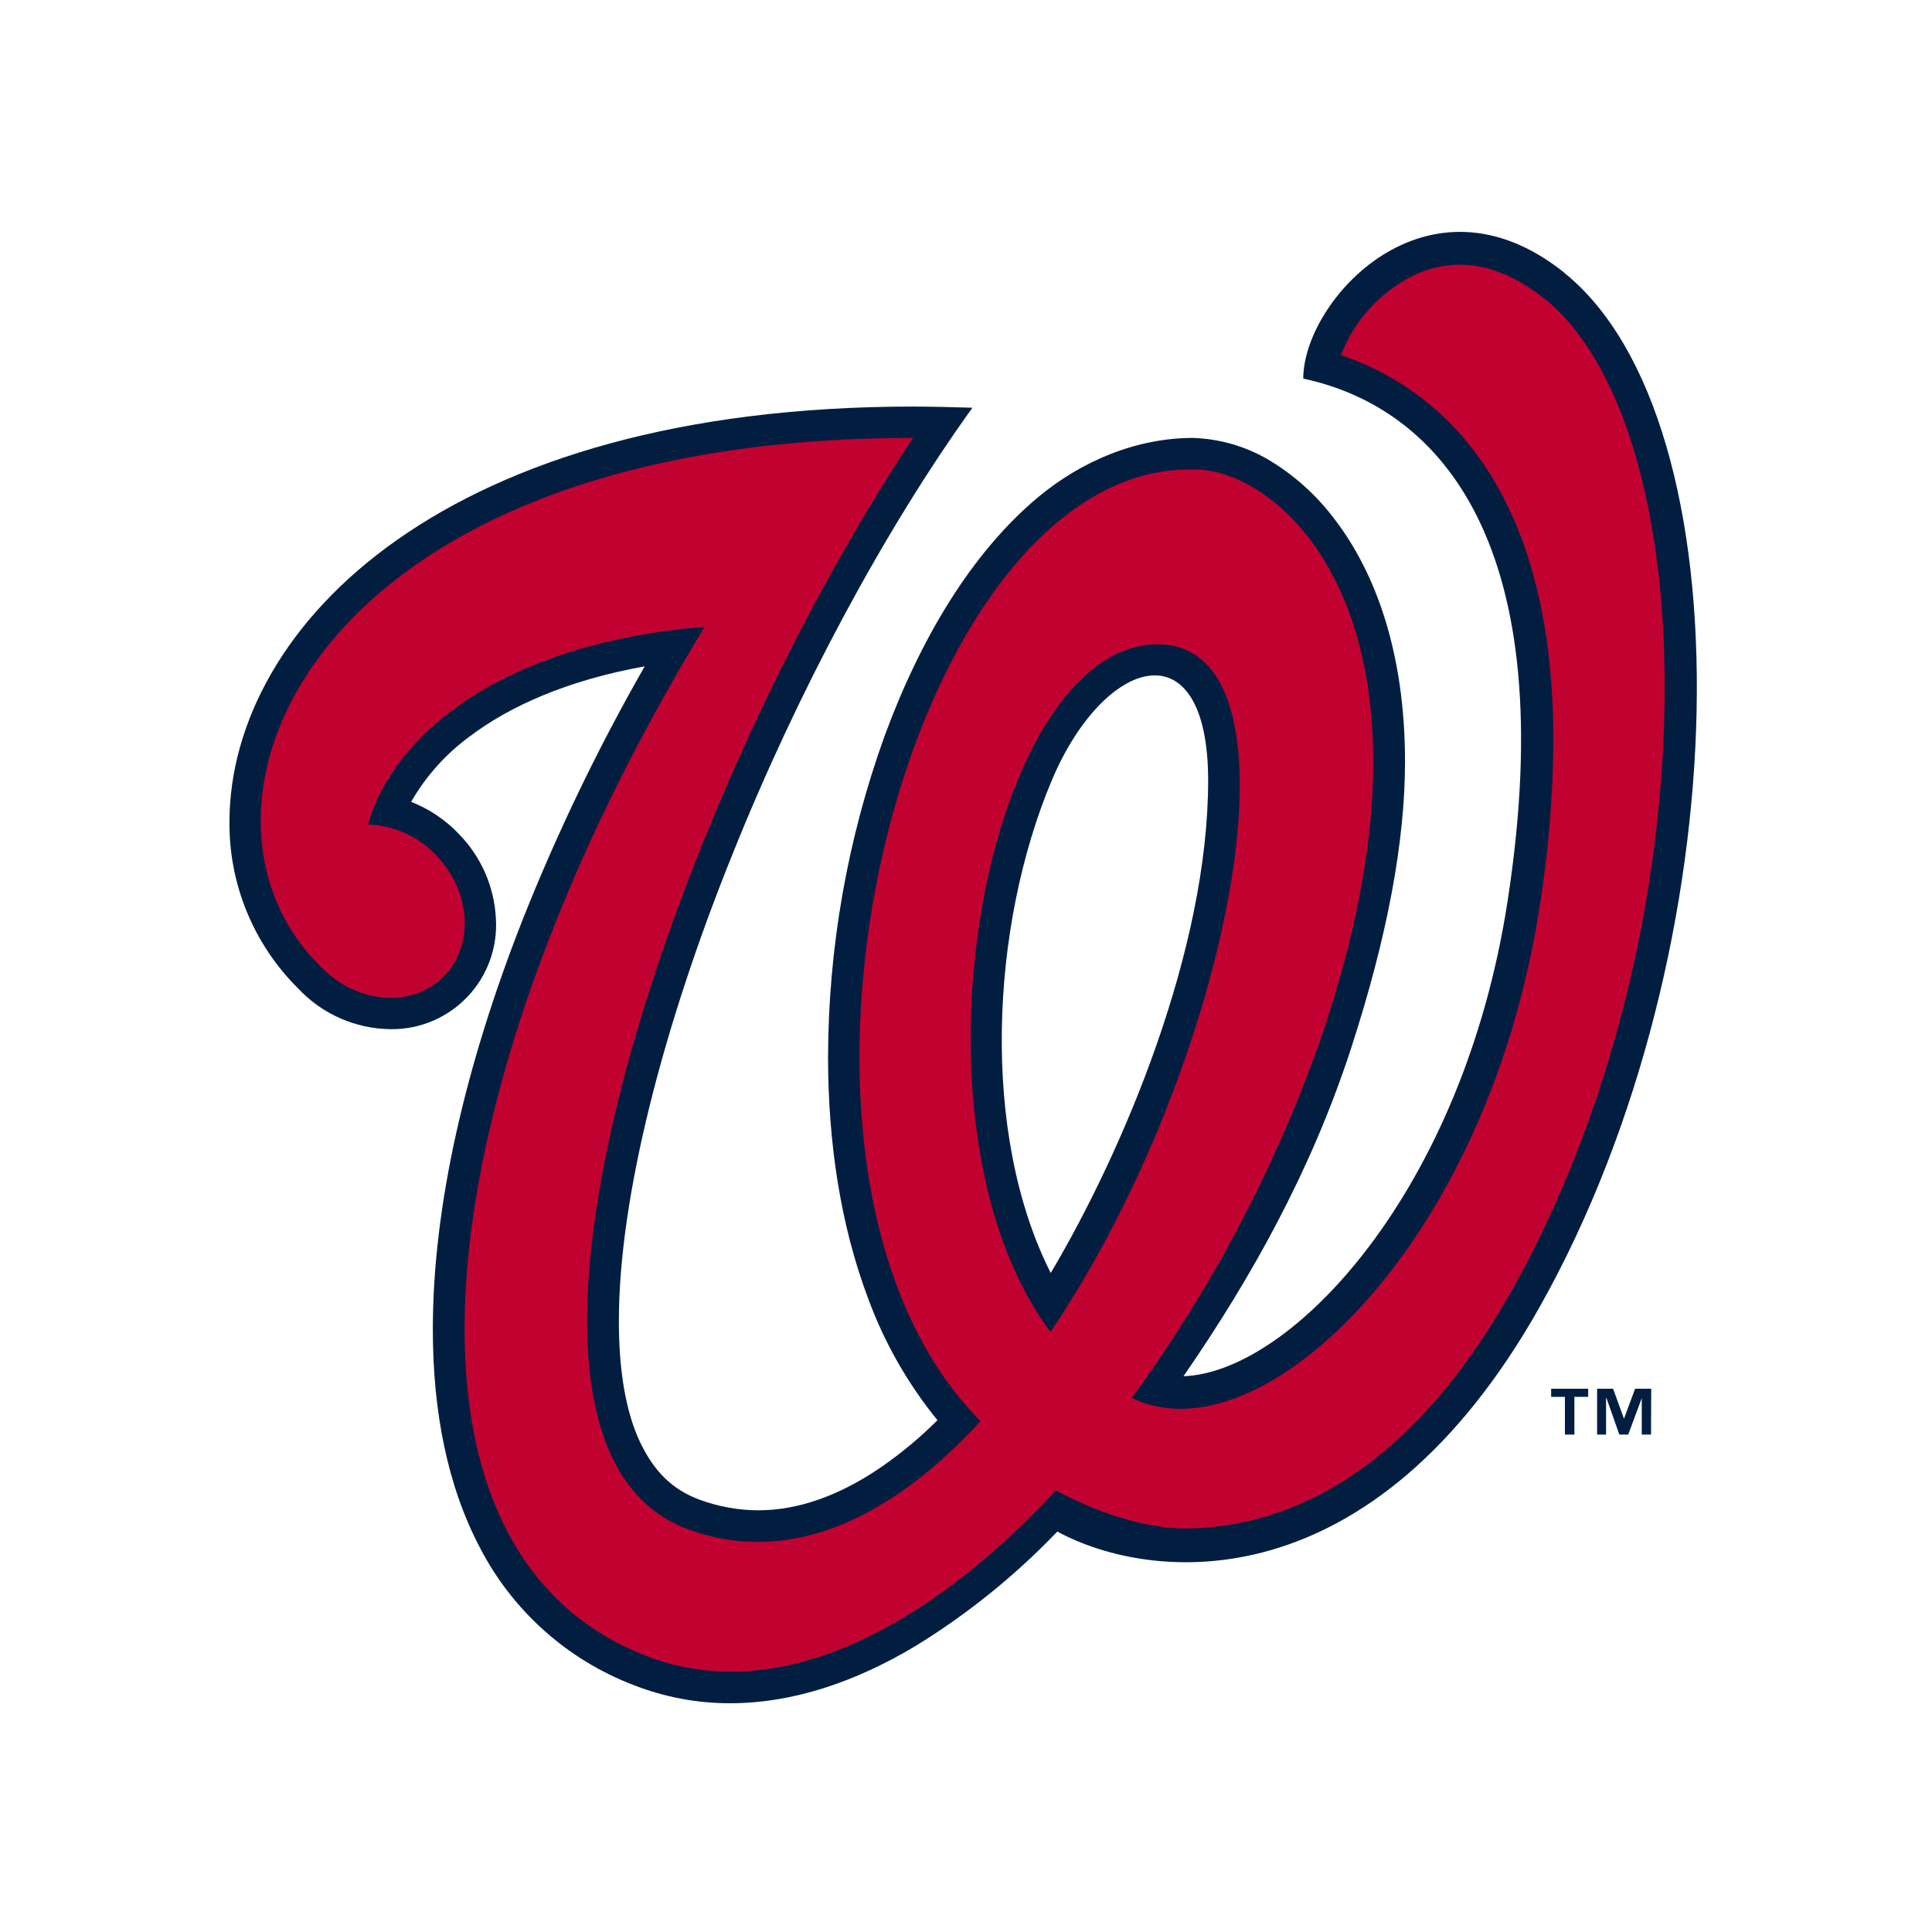
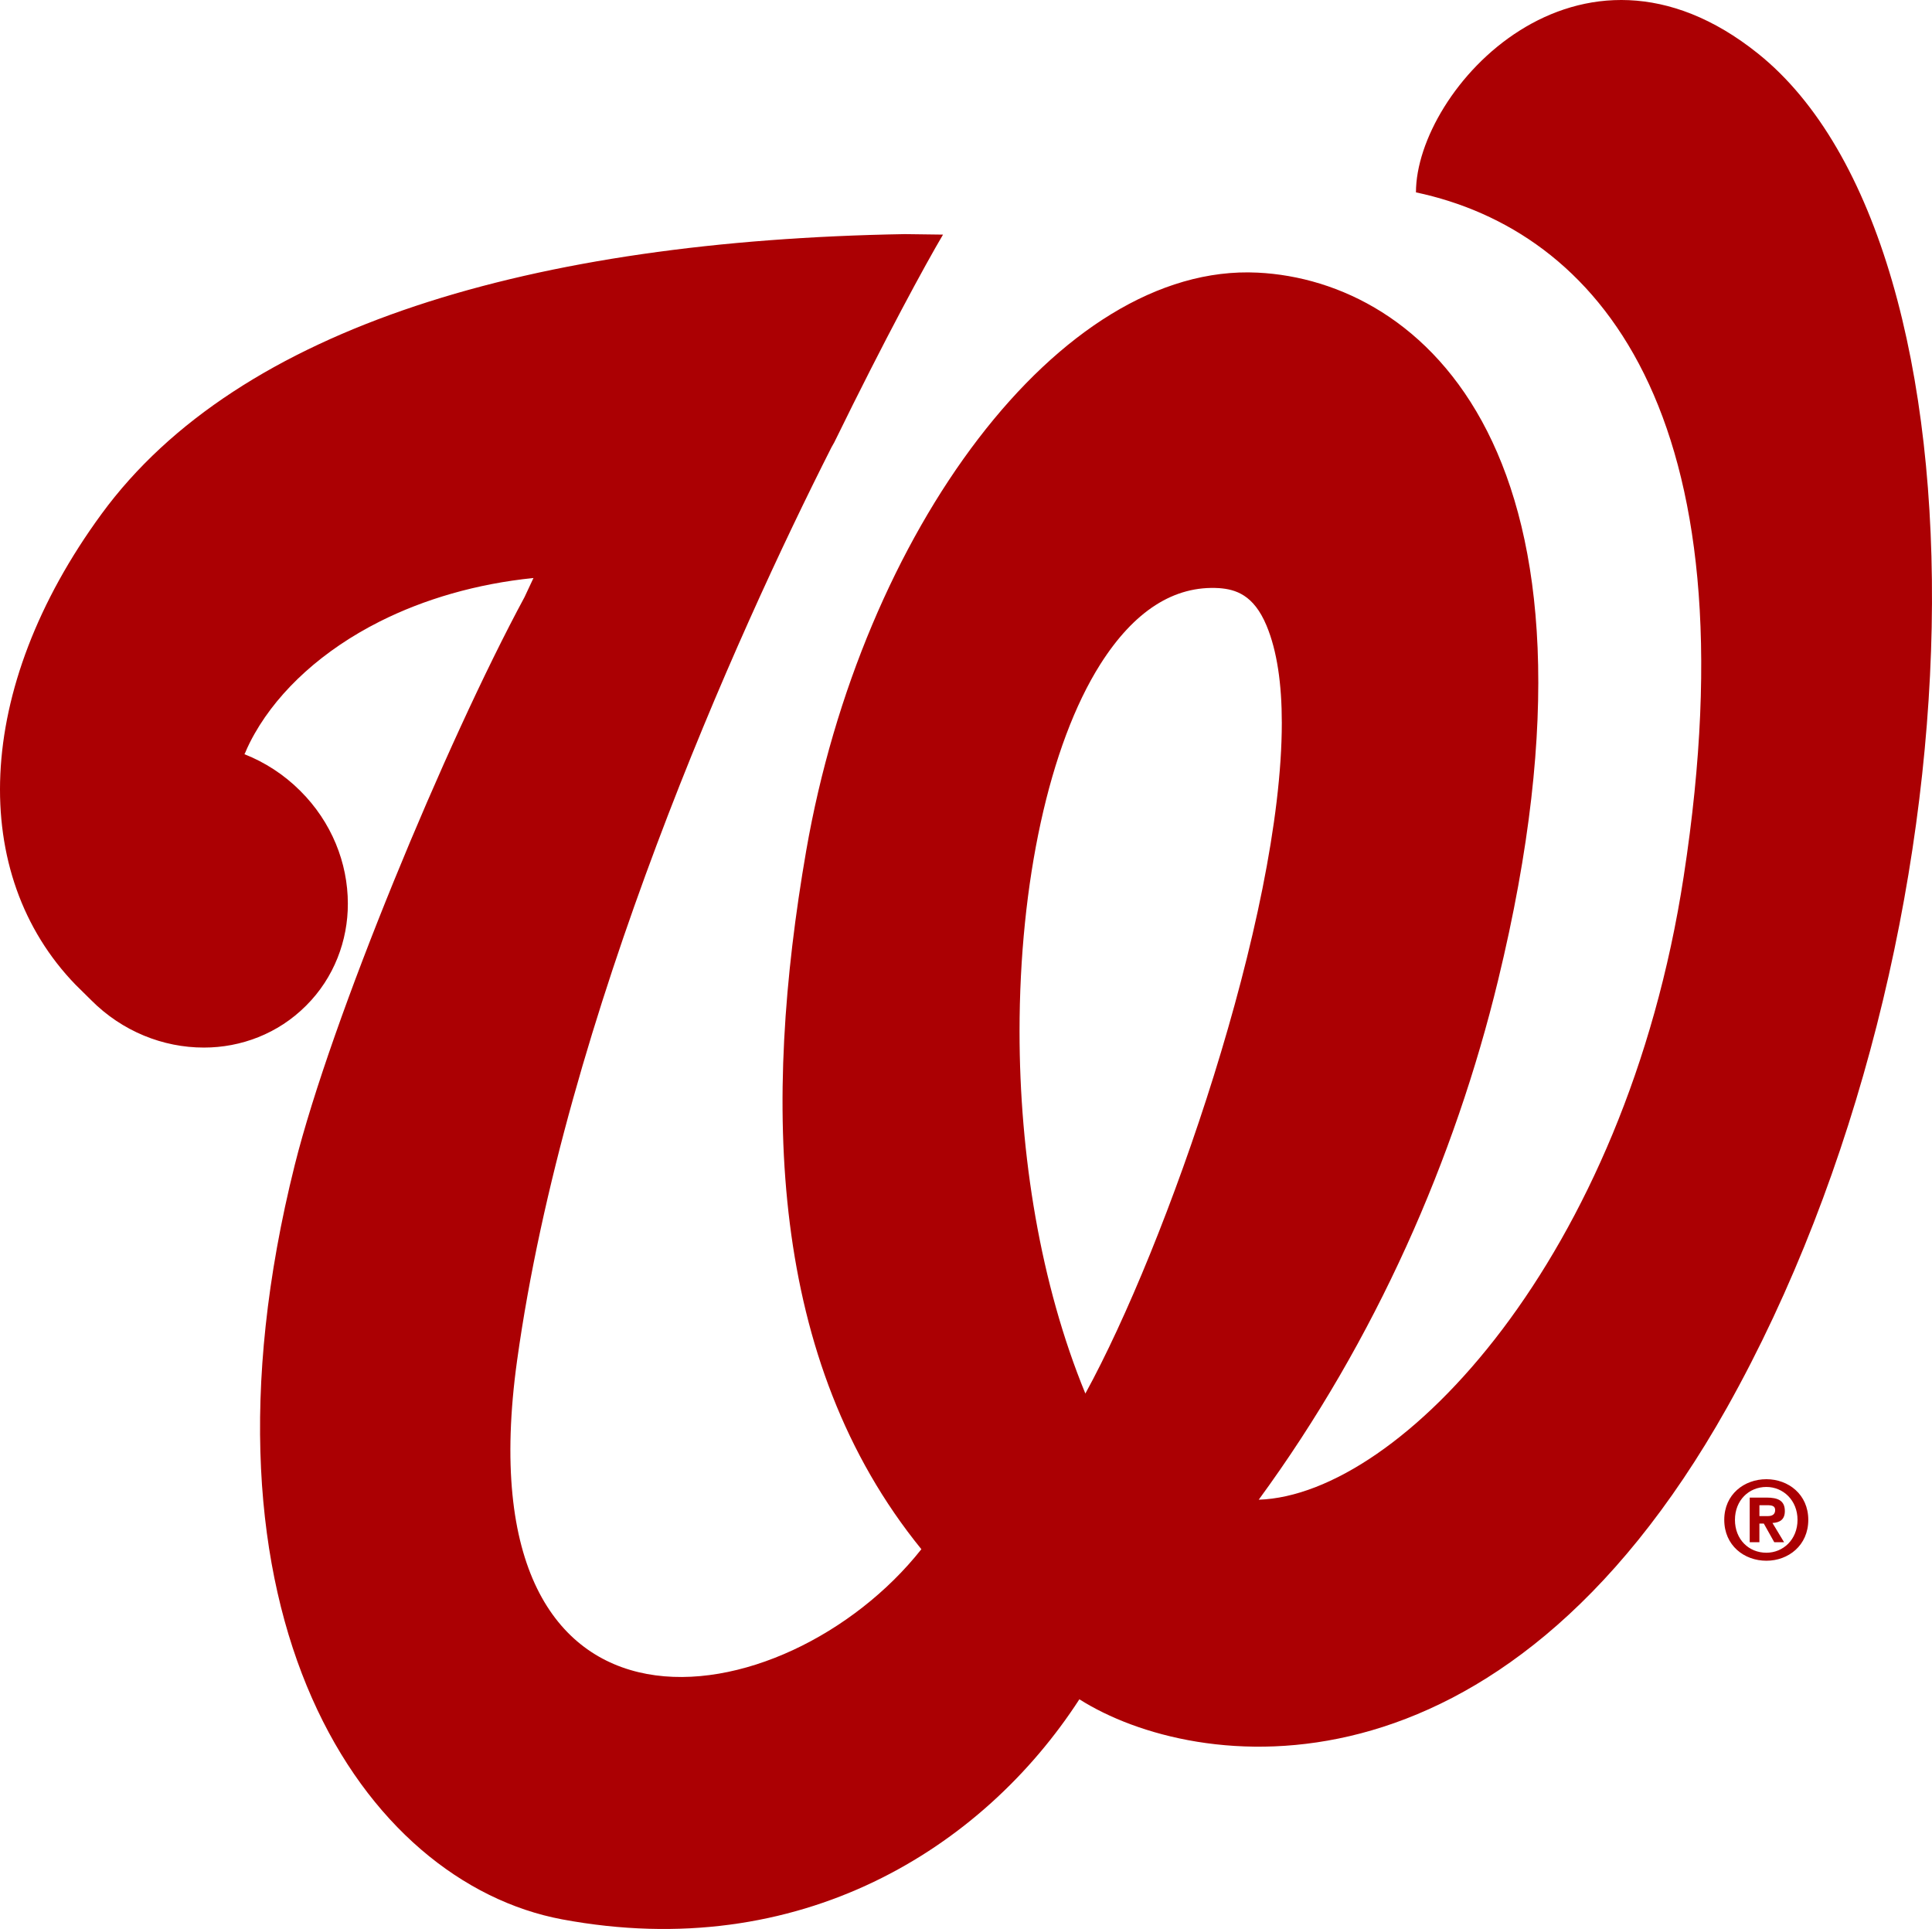
- <svg xmlns="http://www.w3.org/2000/svg" viewBox="0 0 300 300">
-   <defs>
-     <style>.cls-1{fill:none;}.cls-2{fill:#011e41;}.cls-3{fill:#c10230;}</style>
-   </defs>
-   <g id="Layer_2" data-name="Layer 2">
-     <g id="Layer_31" data-name="Layer 31">
-       <rect class="cls-1" width="300" height="300" />
-       <path class="cls-2" d="M246.62,216.9h-2.15v5.86H243V216.9h-2.14v-1.26h5.75v1.26m9.76,5.86h-1.44V217.1h0l-2.1,5.66h-1.38l-2-5.66h-.06v5.66H248v-7.12h2.48l1.69,4.66h0l1.73-4.66h2.5Z" />
-       <path class="cls-2" d="M242.9,42.34c-21.23-17-40.53,4.27-40.53,16.45,21.28,4.55,40.25,25.79,31.74,81.05-6.92,45.16-33.56,73.28-50.34,73.86,10.5-15.18,19.87-32,26-50.84,5.7-17.53,8.4-32.24,8.4-44.59,0-17-4.62-29.45-11-37.73a35.6,35.6,0,0,0-10.47-9.31A24.8,24.8,0,0,0,185.25,68c-8.73,0-17.29,3.55-24.1,9.24-10.25,8.58-18.23,21.87-23.84,37.18a148,148,0,0,0-8.73,49.69c0,13.19,1.91,26.11,6.24,37.56a65.84,65.84,0,0,0,10.75,18.86,63.52,63.52,0,0,1-8.84,7.35c-6.37,4.34-12.74,6.64-19,6.64a26.64,26.64,0,0,1-9-1.61c-4.29-1.57-7.16-4.38-9.35-9s-3.3-11.09-3.28-18.83c0-19.21,6.93-45.9,17.63-72.41C123.82,107.5,137.29,82.36,151,63.31c-3-.09-6.81-.18-9.17-.18-36.32,0-62.65,8.4-80.14,20.68s-26,28.53-26.06,43.68a36,36,0,0,0,10.67,26,19.94,19.94,0,0,0,14.36,6.32A16.17,16.17,0,0,0,77,142.58a20.19,20.19,0,0,0-5.67-13,20.62,20.62,0,0,0-7.49-5.07,32.92,32.92,0,0,1,9.1-10.16c6.2-4.69,15.13-8.71,27.17-10.88a308.67,308.67,0,0,0-18.9,39.2c-9.06,23-14,44.82-14,63.74,0,12.87,2.3,24.46,7.39,34.06a44.91,44.91,0,0,0,23.82,21.2,40.85,40.85,0,0,0,14.94,2.81h0c9.79,0,19.51-3.33,28.82-8.9a110.54,110.54,0,0,0,22-17.76c14.74,8,49,11.28,75-35.06,31.18-55.56,32.31-137.44,3.69-160.42M163.16,197.67c-10.93-21.6-9.37-53.85.15-76.47,8.14-19.34,24.29-24.07,24.29,0C187.6,147.39,174.55,178.47,163.16,197.67Z" />
-       <path class="cls-3" d="M239.72,46.32c-6.78-5.43-13.79-6.66-20.3-3.52a23.11,23.11,0,0,0-11.21,12.34c13.13,4.4,33,18,33,59.82a170.52,170.52,0,0,1-2.11,25.66c-6.57,42.62-30.3,71.56-49.27,77.15-5.28,1.56-10.09,1.25-14.09-.7a215.89,215.89,0,0,0,29.37-55.84c21.81-63.86-5.67-88.31-19.47-88.31C140.61,71.35,113,181.2,152.26,220.68c-13.44,14.62-29.12,22.65-45.23,16.86C70.53,224.45,103.34,126.06,141.77,68c-94.33,0-116.63,57.9-92,82.07,5.45,5.71,13.9,6.53,18.88,1.79s4.63-13.23-.83-18.95a15.21,15.21,0,0,0-10.69-4.88c3.93-13.74,20.25-28,52.3-30.72-43.19,71-52.23,143-9.19,159.78,20.35,7.95,43.52-3.91,63.72-25.66,5.68,3.11,13.61,6,20.41,5.91,13.51-.2,33.22-6.4,50.47-37.11,14.37-25.63,23-58.43,23.61-90,.6-30.16-6.39-54.07-18.69-63.92m-60,53.74c24.27,0,11.22,65.58-16.64,106.77C138.9,174.39,153.25,100.06,179.75,100.06Z" />
-     </g>
-   </g>
+ <svg xmlns="http://www.w3.org/2000/svg" viewBox="0 0 248.804 248.404">
+   <path d="M226.398 6.898c-23.083-18.502-44.05 4.622-44.05 17.874 23.117 4.91 43.72 28.035 34.478 88.096-7.52 49.08-36.48 79.66-54.726 80.256 15.12-20.66 25.273-44.008 30.813-66.842 16.553-68.146-9.95-90.142-30.95-91.173-25.507-1.272-51.02 33.46-58.14 74.442-5.627 32.48-4.934 65.633 14.833 89.948-17.455 22.06-59.435 28.872-52.07-24.265 6.184-44.476 28.278-93.508 40.492-117.63l.363-.645c6.562-13.43 11.764-22.963 14.002-26.747l-4.92-.064C68.747 30.97 30.8 41.984 13.088 66.17-3.5 88.813-3.98 112.645 9.722 126.8l2.005 1.98c4.01 4.04 9.275 6.12 14.517 6.12h.04c4.726 0 9.524-1.772 13.132-5.396 3.614-3.59 5.394-8.404 5.38-13.138 0-5.25-2.095-10.515-6.128-14.525-2.11-2.11-4.574-3.688-7.19-4.72l.08-.144c.355-.87.782-1.707 1.248-2.528 3.204-5.62 8.8-10.74 16.095-14.413 5.726-2.882 12.488-4.863 19.8-5.603l-1.154 2.463c-10.128 18.76-24.927 54.49-29.588 73.122-14.565 58.26 8.977 92.38 34.428 97.147 30.643 5.717 54.185-9.146 66.616-28.34 14.832 9.403 53.977 14.83 83.403-37.568C256.27 120.872 257.5 31.84 226.398 6.898zm-86.624 172.555c-5.82-14.154-8.477-30.82-8.477-46.633 0-19.098 3.807-36.858 10.4-47.277 4.35-6.86 9.494-10.177 15.33-9.806 2.07.162 4.422.838 6.08 4.83 1.353 3.236 1.965 7.52 1.965 12.51 0 24.913-14.88 67.376-25.298 86.376zM222.05 195.718c0-3.286 2.568-5.234 5.428-5.234 2.818 0 5.394 1.947 5.394 5.234 0 3.3-2.576 5.265-5.394 5.265-2.86 0-5.427-1.964-5.427-5.265zm5.428-4.236c-2.262 0-4.05 1.723-4.05 4.236 0 2.528 1.788 4.234 4.05 4.234 2.165 0 4.008-1.707 4.008-4.234 0-2.513-1.843-4.236-4.008-4.236zm-.902 7.118h-1.248v-5.75h2.157c1.507 0 2.368.402 2.368 1.74 0 1.062-.612 1.48-1.594 1.53l1.496 2.48h-1.263l-1.346-2.4h-.57v2.4zm0-3.365h1.087c.684 0 .942-.323.942-.773 0-.53-.394-.628-1.014-.628h-1.013v1.4z" fill="#AB0003" />
</svg>
